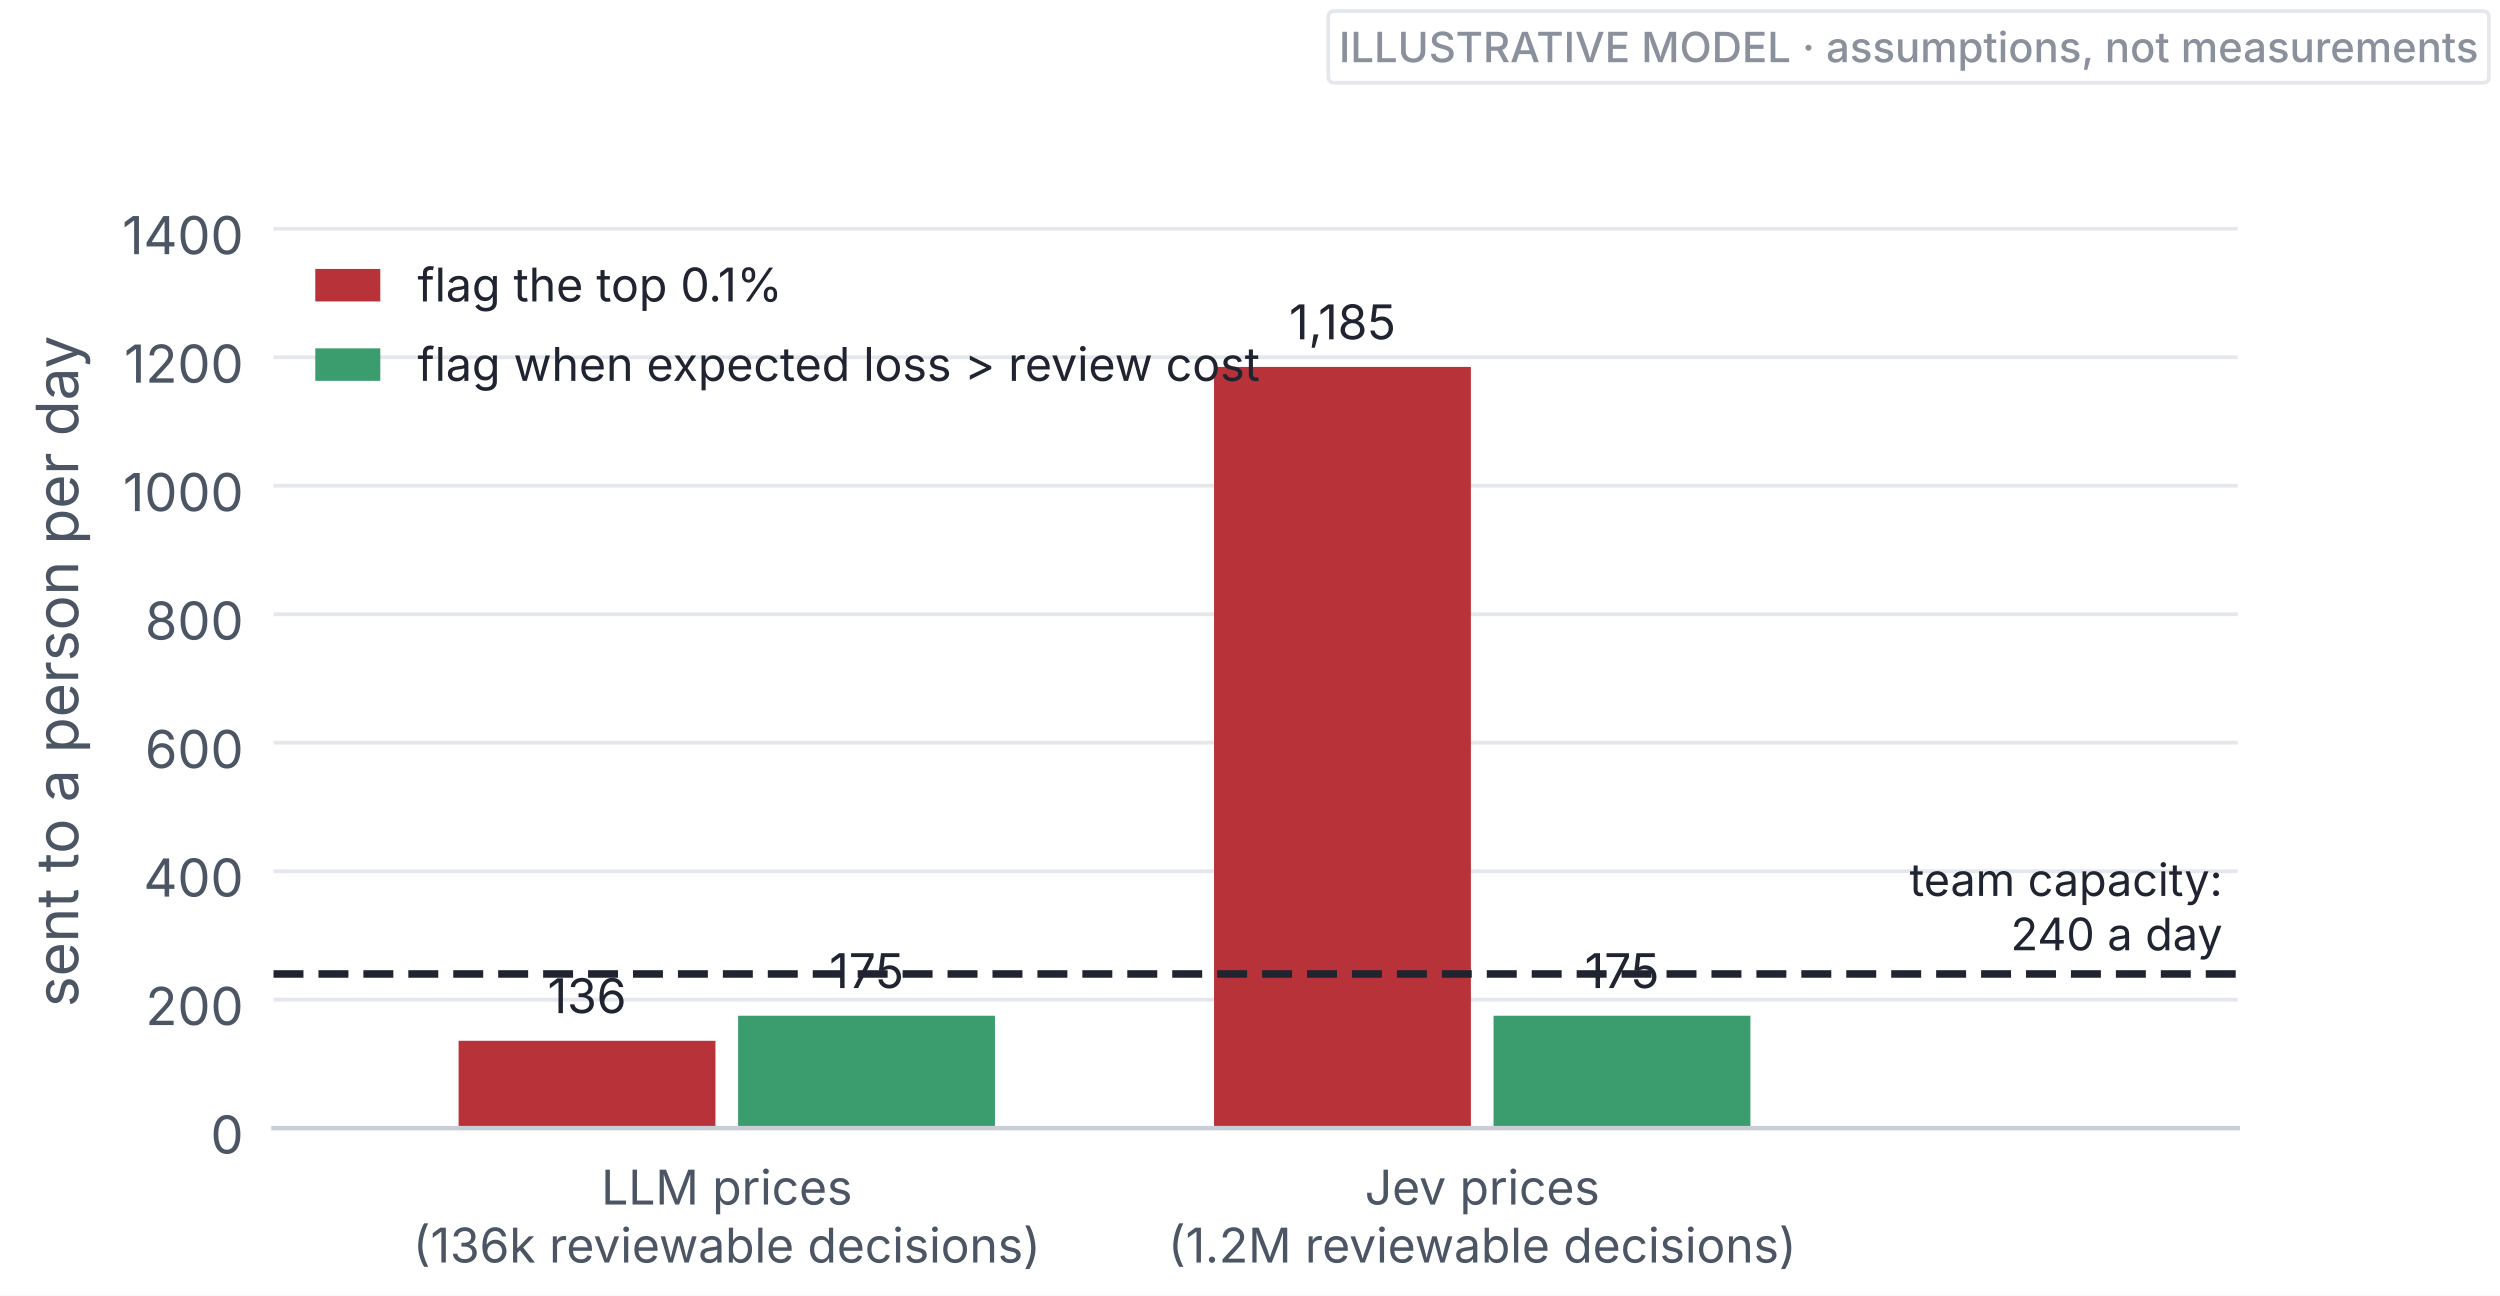
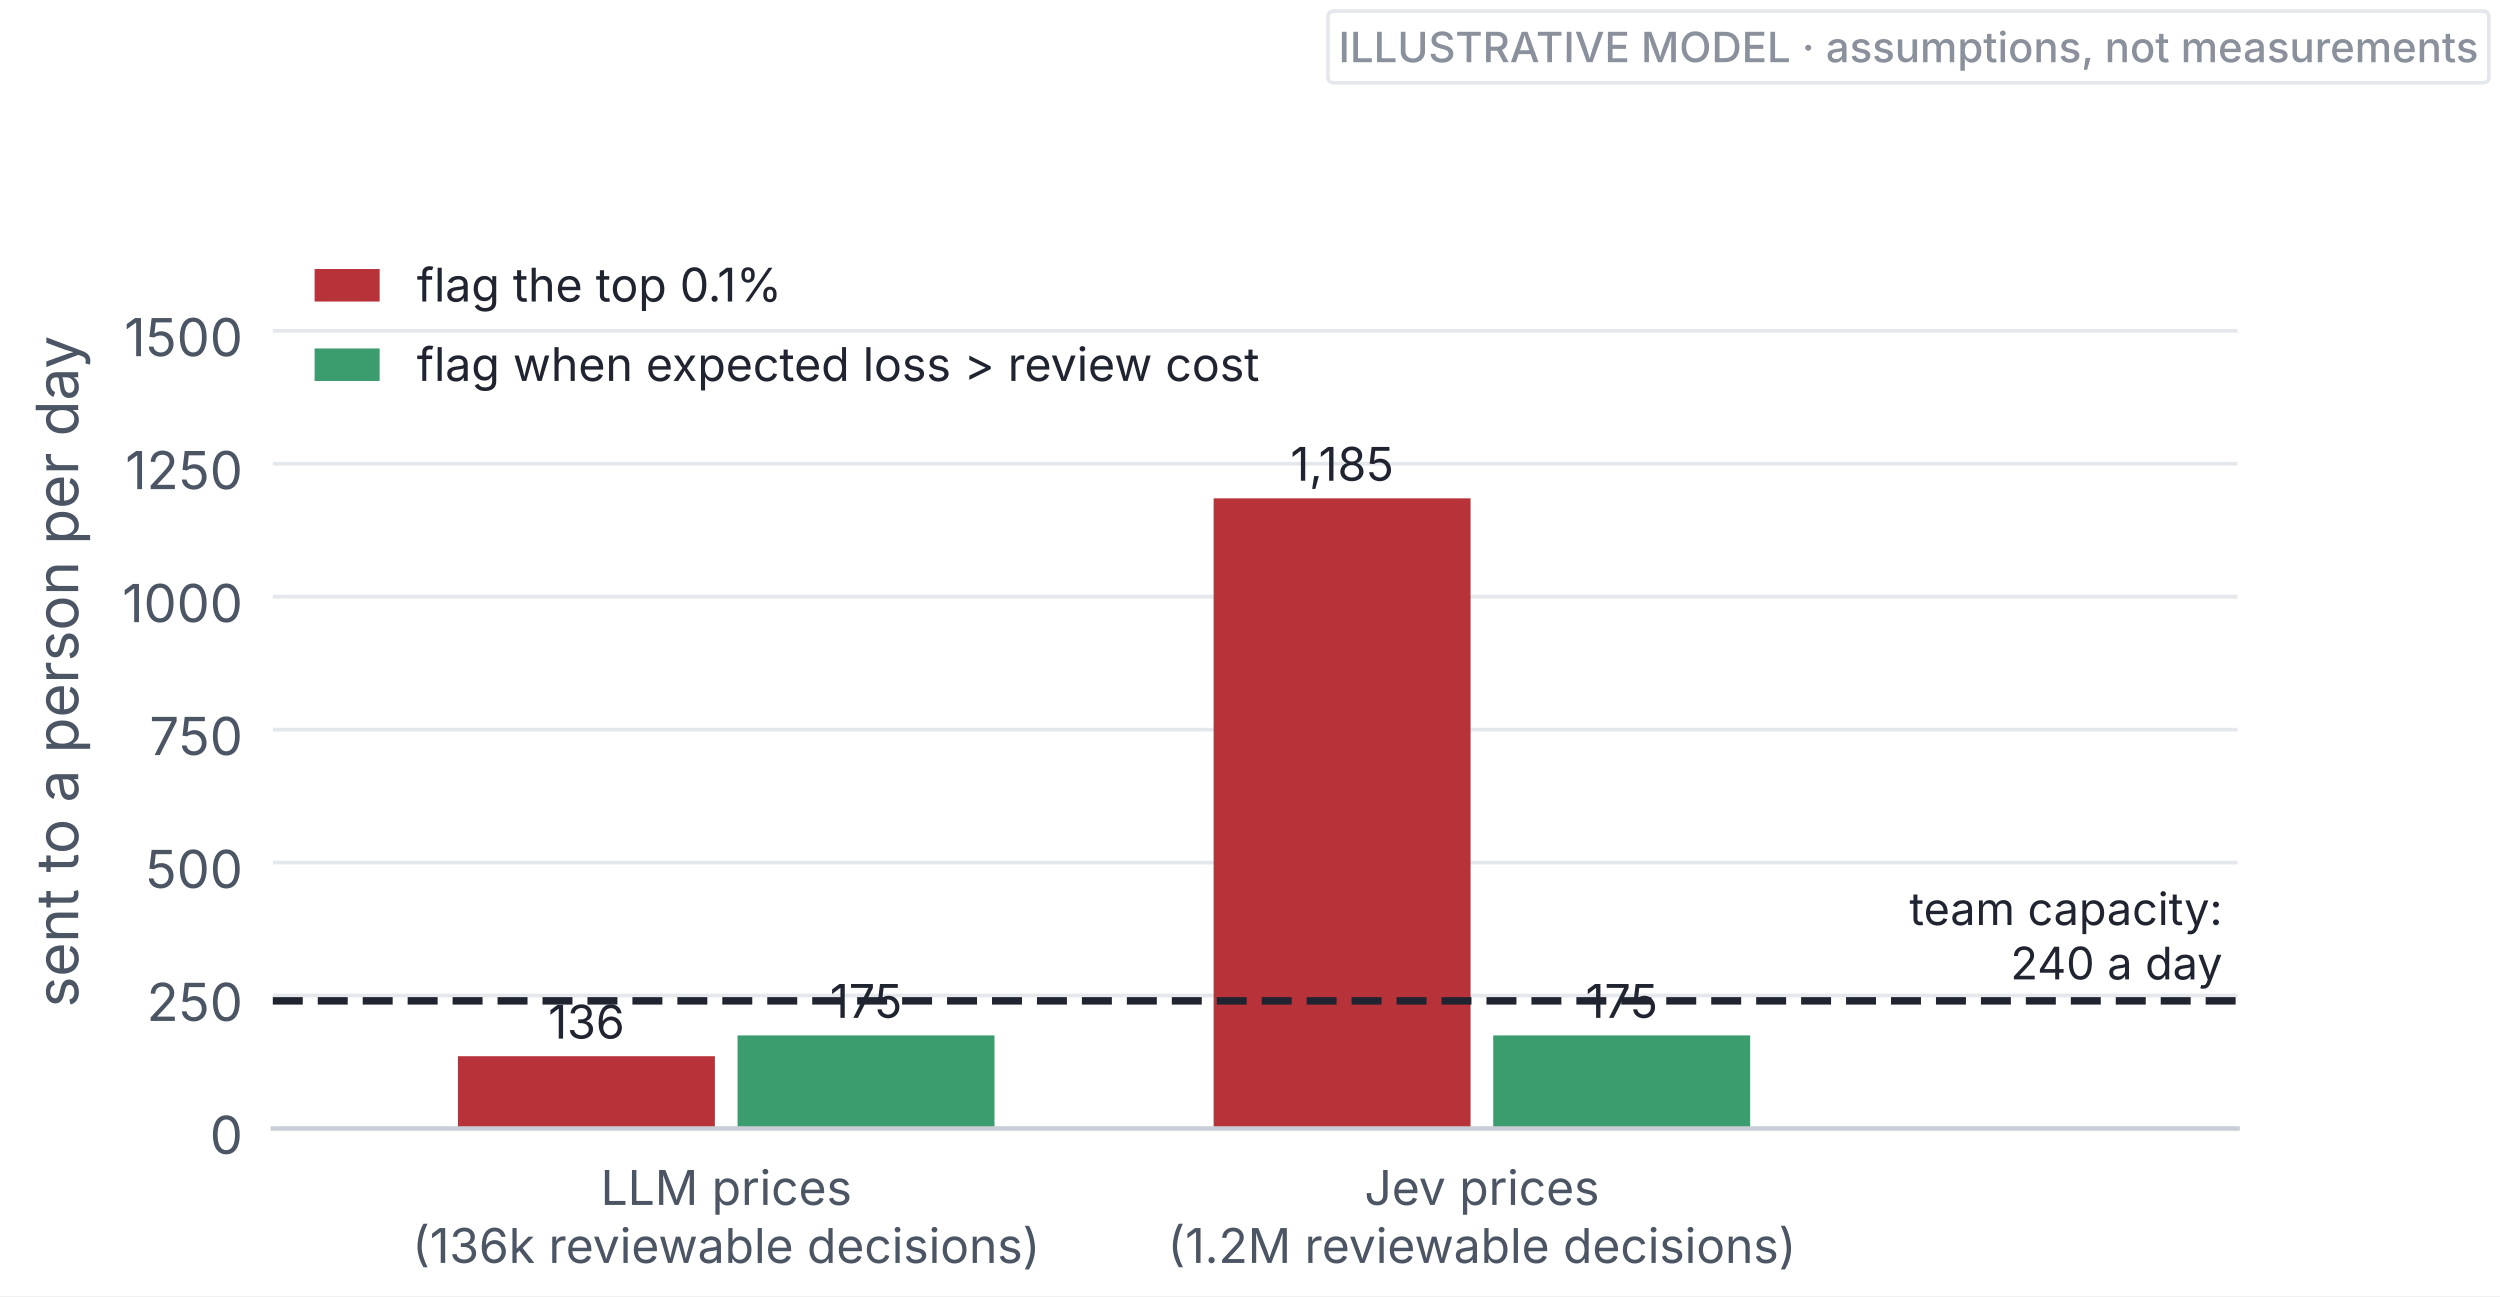
- <svg xmlns="http://www.w3.org/2000/svg" width="333.807pt" height="172.999pt" viewBox="0 0 333.807 172.999" version="1.1">
+ <svg xmlns="http://www.w3.org/2000/svg" width="333.702pt" height="172.999pt" viewBox="0 0 333.702 172.999" version="1.1">
  <defs>
    <style type="text/css">*{stroke-linejoin: round; stroke-linecap: butt}</style>
  </defs>
  <g id="figure_1">
    <g id="patch_1">
-       <path d="M 0 172.999  L 333.807 172.999  L 333.807 -0  L 0 -0  z " style="fill: #ffffff" />
+       <path d="M 0 172.999  L 333.702 172.999  L 333.702 -0  L 0 -0  z " style="fill: #ffffff" />
    </g>
    <g id="axes_1">
      <g id="patch_2">
-         <path d="M 36.519 150.632  L 298.779 150.632  L 298.779 28.664  L 36.519 28.664  z " style="fill: #ffffff" />
+         <path d="M 36.414 150.632  L 298.674 150.632  L 298.674 28.664  L 36.414 28.664  z " style="fill: #ffffff" />
      </g>
      <g id="matplotlib.axis_1">
        <g id="xtick_1">
          <g id="line2d_1" />
          <g id="text_1">
-             <text style="font-size: 6.4px; font-family: 'Inter'; fill: #4b5563" transform="translate(80.27845 160.8318)">LLM prices</text>
-             <text style="font-size: 6.4px; font-family: 'Inter'; fill: #4b5563" transform="translate(55.14595 168.5755)">(136k reviewable decisions)</text>
+             <text style="font-size: 6.4px; font-family: 'Inter'; fill: #4b5563" transform="translate(80.17345 160.8318)">LLM prices</text>
+             <text style="font-size: 6.4px; font-family: 'Inter'; fill: #4b5563" transform="translate(55.04095 168.5755)">(136k reviewable decisions)</text>
          </g>
        </g>
        <g id="xtick_2">
          <g id="line2d_2" />
          <g id="text_2">
-             <text style="font-size: 6.4px; font-family: 'Inter'; fill: #4b5563" transform="translate(182.2292 160.8318)">Jev prices</text>
-             <text style="font-size: 6.4px; font-family: 'Inter'; fill: #4b5563" transform="translate(155.9687 168.5755)">(1.2M reviewable decisions)</text>
+             <text style="font-size: 6.4px; font-family: 'Inter'; fill: #4b5563" transform="translate(182.1242 160.8318)">Jev prices</text>
+             <text style="font-size: 6.4px; font-family: 'Inter'; fill: #4b5563" transform="translate(155.8637 168.5755)">(1.2M reviewable decisions)</text>
          </g>
        </g>
      </g>
      <g id="matplotlib.axis_2">
        <g id="ytick_1">
          <g id="line2d_3">
-             <path d="M 36.519 150.632  L 298.779 150.632  " clip-path="url(#p8a7150282c)" style="fill: none; stroke: #e4e7eb; stroke-width: 0.5; stroke-linecap: round" />
+             <path d="M 36.414 150.632  L 298.674 150.632  " clip-path="url(#pa738e691bc)" style="fill: none; stroke: #e4e7eb; stroke-width: 0.5; stroke-linecap: round" />
          </g>
          <g id="line2d_4" />
          <g id="text_3">
-             <text style="font-size: 7px; font-family: 'Inter'; text-anchor: end; fill: #4b5563" x="32.519" y="154.022" transform="rotate(-0 32.51941 154.0224)">0</text>
+             <text style="font-size: 7px; font-family: 'Inter'; text-anchor: end; fill: #4b5563" x="32.414" y="154.022" transform="rotate(-0 32.41441 154.0224)">0</text>
          </g>
        </g>
        <g id="ytick_2">
          <g id="line2d_5">
-             <path d="M 36.519 133.477  L 298.779 133.477  " clip-path="url(#p8a7150282c)" style="fill: none; stroke: #e4e7eb; stroke-width: 0.5; stroke-linecap: round" />
+             <path d="M 36.414 132.886  L 298.674 132.886  " clip-path="url(#pa738e691bc)" style="fill: none; stroke: #e4e7eb; stroke-width: 0.5; stroke-linecap: round" />
          </g>
          <g id="line2d_6" />
          <g id="text_4">
-             <text style="font-size: 7px; font-family: 'Inter'; text-anchor: end; fill: #4b5563" x="32.519" y="136.868" transform="rotate(-0 32.51941 136.868)">200</text>
+             <text style="font-size: 7px; font-family: 'Inter'; text-anchor: end; fill: #4b5563" x="32.414" y="136.276" transform="rotate(-0 32.41441 136.2764)">250</text>
          </g>
        </g>
        <g id="ytick_3">
          <g id="line2d_7">
-             <path d="M 36.519 116.323  L 298.779 116.323  " clip-path="url(#p8a7150282c)" style="fill: none; stroke: #e4e7eb; stroke-width: 0.5; stroke-linecap: round" />
+             <path d="M 36.414 115.14  L 298.674 115.14  " clip-path="url(#pa738e691bc)" style="fill: none; stroke: #e4e7eb; stroke-width: 0.5; stroke-linecap: round" />
          </g>
          <g id="line2d_8" />
          <g id="text_5">
-             <text style="font-size: 7px; font-family: 'Inter'; text-anchor: end; fill: #4b5563" x="32.519" y="119.714" transform="rotate(-0 32.51941 119.7135)">400</text>
+             <text style="font-size: 7px; font-family: 'Inter'; text-anchor: end; fill: #4b5563" x="32.414" y="118.53" transform="rotate(-0 32.41441 118.5305)">500</text>
          </g>
        </g>
        <g id="ytick_4">
          <g id="line2d_9">
-             <path d="M 36.519 99.168  L 298.779 99.168  " clip-path="url(#p8a7150282c)" style="fill: none; stroke: #e4e7eb; stroke-width: 0.5; stroke-linecap: round" />
+             <path d="M 36.414 97.394  L 298.674 97.394  " clip-path="url(#pa738e691bc)" style="fill: none; stroke: #e4e7eb; stroke-width: 0.5; stroke-linecap: round" />
          </g>
          <g id="line2d_10" />
          <g id="text_6">
-             <text style="font-size: 7px; font-family: 'Inter'; text-anchor: end; fill: #4b5563" x="32.519" y="102.559" transform="rotate(-0 32.51941 102.5591)">600</text>
+             <text style="font-size: 7px; font-family: 'Inter'; text-anchor: end; fill: #4b5563" x="32.414" y="100.785" transform="rotate(-0 32.41441 100.7845)">750</text>
          </g>
        </g>
        <g id="ytick_5">
          <g id="line2d_11">
-             <path d="M 36.519 82.014  L 298.779 82.014  " clip-path="url(#p8a7150282c)" style="fill: none; stroke: #e4e7eb; stroke-width: 0.5; stroke-linecap: round" />
+             <path d="M 36.414 79.648  L 298.674 79.648  " clip-path="url(#pa738e691bc)" style="fill: none; stroke: #e4e7eb; stroke-width: 0.5; stroke-linecap: round" />
          </g>
          <g id="line2d_12" />
          <g id="text_7">
-             <text style="font-size: 7px; font-family: 'Inter'; text-anchor: end; fill: #4b5563" x="32.519" y="85.405" transform="rotate(-0 32.51941 85.40469)">800</text>
+             <text style="font-size: 7px; font-family: 'Inter'; text-anchor: end; fill: #4b5563" x="32.414" y="83.039" transform="rotate(-0 32.41441 83.03856)">1000</text>
          </g>
        </g>
        <g id="ytick_6">
          <g id="line2d_13">
-             <path d="M 36.519 64.86  L 298.779 64.86  " clip-path="url(#p8a7150282c)" style="fill: none; stroke: #e4e7eb; stroke-width: 0.5; stroke-linecap: round" />
+             <path d="M 36.414 61.902  L 298.674 61.902  " clip-path="url(#pa738e691bc)" style="fill: none; stroke: #e4e7eb; stroke-width: 0.5; stroke-linecap: round" />
          </g>
          <g id="line2d_14" />
          <g id="text_8">
-             <text style="font-size: 7px; font-family: 'Inter'; text-anchor: end; fill: #4b5563" x="32.519" y="68.25" transform="rotate(-0 32.51941 68.25025)">1000</text>
+             <text style="font-size: 7px; font-family: 'Inter'; text-anchor: end; fill: #4b5563" x="32.414" y="65.293" transform="rotate(-0 32.41441 65.29259)">1250</text>
          </g>
        </g>
        <g id="ytick_7">
          <g id="line2d_15">
-             <path d="M 36.519 47.705  L 298.779 47.705  " clip-path="url(#p8a7150282c)" style="fill: none; stroke: #e4e7eb; stroke-width: 0.5; stroke-linecap: round" />
+             <path d="M 36.414 44.156  L 298.674 44.156  " clip-path="url(#pa738e691bc)" style="fill: none; stroke: #e4e7eb; stroke-width: 0.5; stroke-linecap: round" />
          </g>
          <g id="line2d_16" />
          <g id="text_9">
-             <text style="font-size: 7px; font-family: 'Inter'; text-anchor: end; fill: #4b5563" x="32.519" y="51.096" transform="rotate(-0 32.51941 51.09582)">1200</text>
+             <text style="font-size: 7px; font-family: 'Inter'; text-anchor: end; fill: #4b5563" x="32.414" y="47.547" transform="rotate(-0 32.41441 47.54663)">1500</text>
          </g>
        </g>
-         <g id="ytick_8">
-           <g id="line2d_17">
-             <path d="M 36.519 30.551  L 298.779 30.551  " clip-path="url(#p8a7150282c)" style="fill: none; stroke: #e4e7eb; stroke-width: 0.5; stroke-linecap: round" />
-           </g>
-           <g id="line2d_18" />
-           <g id="text_10">
-             <text style="font-size: 7px; font-family: 'Inter'; text-anchor: end; fill: #4b5563" x="32.519" y="33.941" transform="rotate(-0 32.51941 33.94139)">1400</text>
-           </g>
-         </g>
-         <g id="text_11">
+         <g id="text_10">
          <text style="font-size: 7.8px; font-family: 'Inter'; text-anchor: middle; fill: #4b5563" x="10.436" y="89.648" transform="rotate(-90 10.43625 89.64778)">sent to a person per day</text>
        </g>
      </g>
      <g id="patch_3">
-         <path d="M 56.693 150.632  L 137.389 150.632  L 137.389 150.632  L 56.693 150.632  z " clip-path="url(#p8a7150282c)" style="fill: #b8323a" />
+         <path d="M 56.588 150.632  L 137.284 150.632  L 137.284 150.632  L 56.588 150.632  z " clip-path="url(#pa738e691bc)" style="fill: #b8323a" />
      </g>
      <g id="patch_4">
-         <path d="M 56.693 150.632  L 137.389 150.632  L 137.389 150.632  L 56.693 150.632  z " clip-path="url(#p8a7150282c)" style="fill: #3b9c6e" />
+         <path d="M 56.588 150.632  L 137.284 150.632  L 137.284 150.632  L 56.588 150.632  z " clip-path="url(#pa738e691bc)" style="fill: #3b9c6e" />
      </g>
      <g id="patch_5">
-         <path d="M 61.232 150.632  L 95.528 150.632  L 95.528 138.967  L 61.232 138.967  z " clip-path="url(#p8a7150282c)" style="fill: #b8323a" />
+         <path d="M 61.127 150.632  L 95.423 150.632  L 95.423 140.978  L 61.127 140.978  z " clip-path="url(#pa738e691bc)" style="fill: #b8323a" />
      </g>
      <g id="patch_6">
-         <path d="M 98.554 150.632  L 132.85 150.632  L 132.85 135.622  L 98.554 135.622  z " clip-path="url(#p8a7150282c)" style="fill: #3b9c6e" />
+         <path d="M 98.449 150.632  L 132.745 150.632  L 132.745 138.21  L 98.449 138.21  z " clip-path="url(#pa738e691bc)" style="fill: #3b9c6e" />
      </g>
      <g id="patch_7">
-         <path d="M 162.102 150.632  L 196.397 150.632  L 196.397 48.992  L 162.102 48.992  z " clip-path="url(#p8a7150282c)" style="fill: #b8323a" />
+         <path d="M 161.997 150.632  L 196.292 150.632  L 196.292 66.516  L 161.997 66.516  z " clip-path="url(#pa738e691bc)" style="fill: #b8323a" />
      </g>
      <g id="patch_8">
-         <path d="M 199.423 150.632  L 233.719 150.632  L 233.719 135.622  L 199.423 135.622  z " clip-path="url(#p8a7150282c)" style="fill: #3b9c6e" />
+         <path d="M 199.318 150.632  L 233.614 150.632  L 233.614 138.21  L 199.318 138.21  z " clip-path="url(#pa738e691bc)" style="fill: #3b9c6e" />
      </g>
      <g id="patch_9">
-         <path d="M 36.519 150.632  L 298.779 150.632  " style="fill: none; stroke: #c9ced6; stroke-width: 0.6; stroke-linejoin: miter; stroke-linecap: square" />
+         <path d="M 36.414 150.632  L 298.674 150.632  " style="fill: none; stroke: #c9ced6; stroke-width: 0.6; stroke-linejoin: miter; stroke-linecap: square" />
+       </g>
+       <g id="text_11">
+         <text style="font-size: 6.2px; font-family: 'Inter'; text-anchor: middle; fill: #1f2430" x="78.275" y="138.631" transform="rotate(-0 78.27514 138.6307)">136</text>
      </g>
      <g id="text_12">
-         <text style="font-size: 6.4px; font-family: 'Inter'; text-anchor: middle; fill: #1f2430" x="78.38" y="135.279" transform="rotate(-0 78.38014 135.2787)">136</text>
+         <text style="font-size: 6.2px; font-family: 'Inter'; text-anchor: middle; fill: #1f2430" x="115.597" y="135.862" transform="rotate(-0 115.5968 135.8623)">175</text>
      </g>
      <g id="text_13">
-         <text style="font-size: 6.4px; font-family: 'Inter'; text-anchor: middle; fill: #1f2430" x="115.702" y="131.934" transform="rotate(-0 115.7018 131.9336)">175</text>
+         <text style="font-size: 6.2px; font-family: 'Inter'; text-anchor: middle; fill: #1f2430" x="179.144" y="64.169" transform="rotate(-0 179.1444 64.1686)">1,185</text>
      </g>
      <g id="text_14">
-         <text style="font-size: 6.4px; font-family: 'Inter'; text-anchor: middle; fill: #1f2430" x="179.249" y="45.304" transform="rotate(-0 179.2494 45.30373)">1,185</text>
+         <text style="font-size: 6.2px; font-family: 'Inter'; text-anchor: middle; fill: #1f2430" x="216.466" y="135.862" transform="rotate(-0 216.466 135.8623)">175</text>
+       </g>
+       <g id="line2d_17">
+         <path d="M 36.414 133.596  L 298.674 133.596  " clip-path="url(#pa738e691bc)" style="fill: none; stroke-dasharray: 4,2; stroke-dashoffset: 0; stroke: #1f2430" />
      </g>
      <g id="text_15">
-         <text style="font-size: 6.4px; font-family: 'Inter'; text-anchor: middle; fill: #1f2430" x="216.571" y="131.934" transform="rotate(-0 216.571 131.9336)">175</text>
-       </g>
-       <g id="line2d_19">
-         <path d="M 36.519 130.046  L 298.779 130.046  " clip-path="url(#p8a7150282c)" style="fill: none; stroke-dasharray: 4,2; stroke-dashoffset: 0; stroke: #1f2430" />
-       </g>
-       <g id="text_16">
-         <text style="font-size: 6px; font-family: 'Inter'; fill: #1f2430" transform="translate(254.9673 119.624)">team capacity:</text>
-         <text style="font-size: 6px; font-family: 'Inter'; fill: #1f2430" transform="translate(268.4636 126.8838)">240 a day</text>
+         <text style="font-size: 6px; font-family: 'Inter'; fill: #1f2430" transform="translate(254.8623 123.4689)">team capacity:</text>
+         <text style="font-size: 6px; font-family: 'Inter'; fill: #1f2430" transform="translate(268.3586 130.7287)">240 a day</text>
      </g>
      <g id="legend_1">
        <g id="patch_10">
-           <path d="M 42.099 40.25  L 50.779 40.25  L 50.779 35.91  L 42.099 35.91  z " style="fill: #b8323a" />
+           <path d="M 41.994 40.25  L 50.674 40.25  L 50.674 35.91  L 41.994 35.91  z " style="fill: #b8323a" />
+         </g>
+         <g id="text_16">
+           <text style="font-size: 6.2px; font-family: 'Inter'; text-anchor: start; fill: #1f2430" x="55.634" y="40.25" transform="rotate(-0 55.63441 40.25003)">flag the top 0.1%</text>
+         </g>
+         <g id="patch_11">
+           <path d="M 41.994 50.852  L 50.674 50.852  L 50.674 46.512  L 41.994 46.512  z " style="fill: #3b9c6e" />
        </g>
        <g id="text_17">
-           <text style="font-size: 6.2px; font-family: 'Inter'; text-anchor: start; fill: #1f2430" x="55.739" y="40.25" transform="rotate(-0 55.73941 40.25003)">flag the top 0.1%</text>
-         </g>
-         <g id="patch_11">
-           <path d="M 42.099 50.852  L 50.779 50.852  L 50.779 46.512  L 42.099 46.512  z " style="fill: #3b9c6e" />
-         </g>
-         <g id="text_18">
-           <text style="font-size: 6.2px; font-family: 'Inter'; text-anchor: start; fill: #1f2430" x="55.739" y="50.852" transform="rotate(-0 55.73941 50.85179)">flag when expected loss &gt; review cost</text>
+           <text style="font-size: 6.2px; font-family: 'Inter'; text-anchor: start; fill: #1f2430" x="55.634" y="50.852" transform="rotate(-0 55.63441 50.85179)">flag when expected loss &gt; review cost</text>
        </g>
      </g>
    </g>
-     <g id="text_19">
+     <g id="text_18">
      <g id="patch_12">
-         <path d="M 178.194 11.056  L 331.487 11.056  Q 332.327 11.056 332.327 10.216  L 332.327 2.32  Q 332.327 1.48 331.487 1.48  L 178.194 1.48  Q 177.354 1.48 177.354 2.32  L 177.354 10.216  Q 177.354 11.056 178.194 11.056  z " style="fill: #ffffff; stroke: #e4e7eb; stroke-width: 0.5; stroke-linejoin: miter" />
+         <path d="M 178.089 11.056  L 331.382 11.056  Q 332.222 11.056 332.222 10.216  L 332.222 2.32  Q 332.222 1.48 331.382 1.48  L 178.089 1.48  Q 177.249 1.48 177.249 2.32  L 177.249 10.216  Q 177.249 11.056 178.089 11.056  z " style="fill: #ffffff; stroke: #e4e7eb; stroke-width: 0.5; stroke-linejoin: miter" />
      </g>
-       <text style="font-weight: 500; font-size: 5.6px; font-family: 'Inter'; text-anchor: end; fill: #8a919c" x="330.927" y="8.305" transform="rotate(-0 330.9274 8.305)">ILLUSTRATIVE MODEL · assumptions, not measurements</text>
+       <text style="font-weight: 500; font-size: 5.6px; font-family: 'Inter'; text-anchor: end; fill: #8a919c" x="330.822" y="8.305" transform="rotate(-0 330.8224 8.305)">ILLUSTRATIVE MODEL · assumptions, not measurements</text>
    </g>
  </g>
  <defs>
-     <clipPath id="p8a7150282c">
-       <rect x="36.519" y="28.664" width="262.26" height="121.968" />
+     <clipPath id="pa738e691bc">
+       <rect x="36.414" y="28.664" width="262.26" height="121.968" />
    </clipPath>
  </defs>
</svg>
